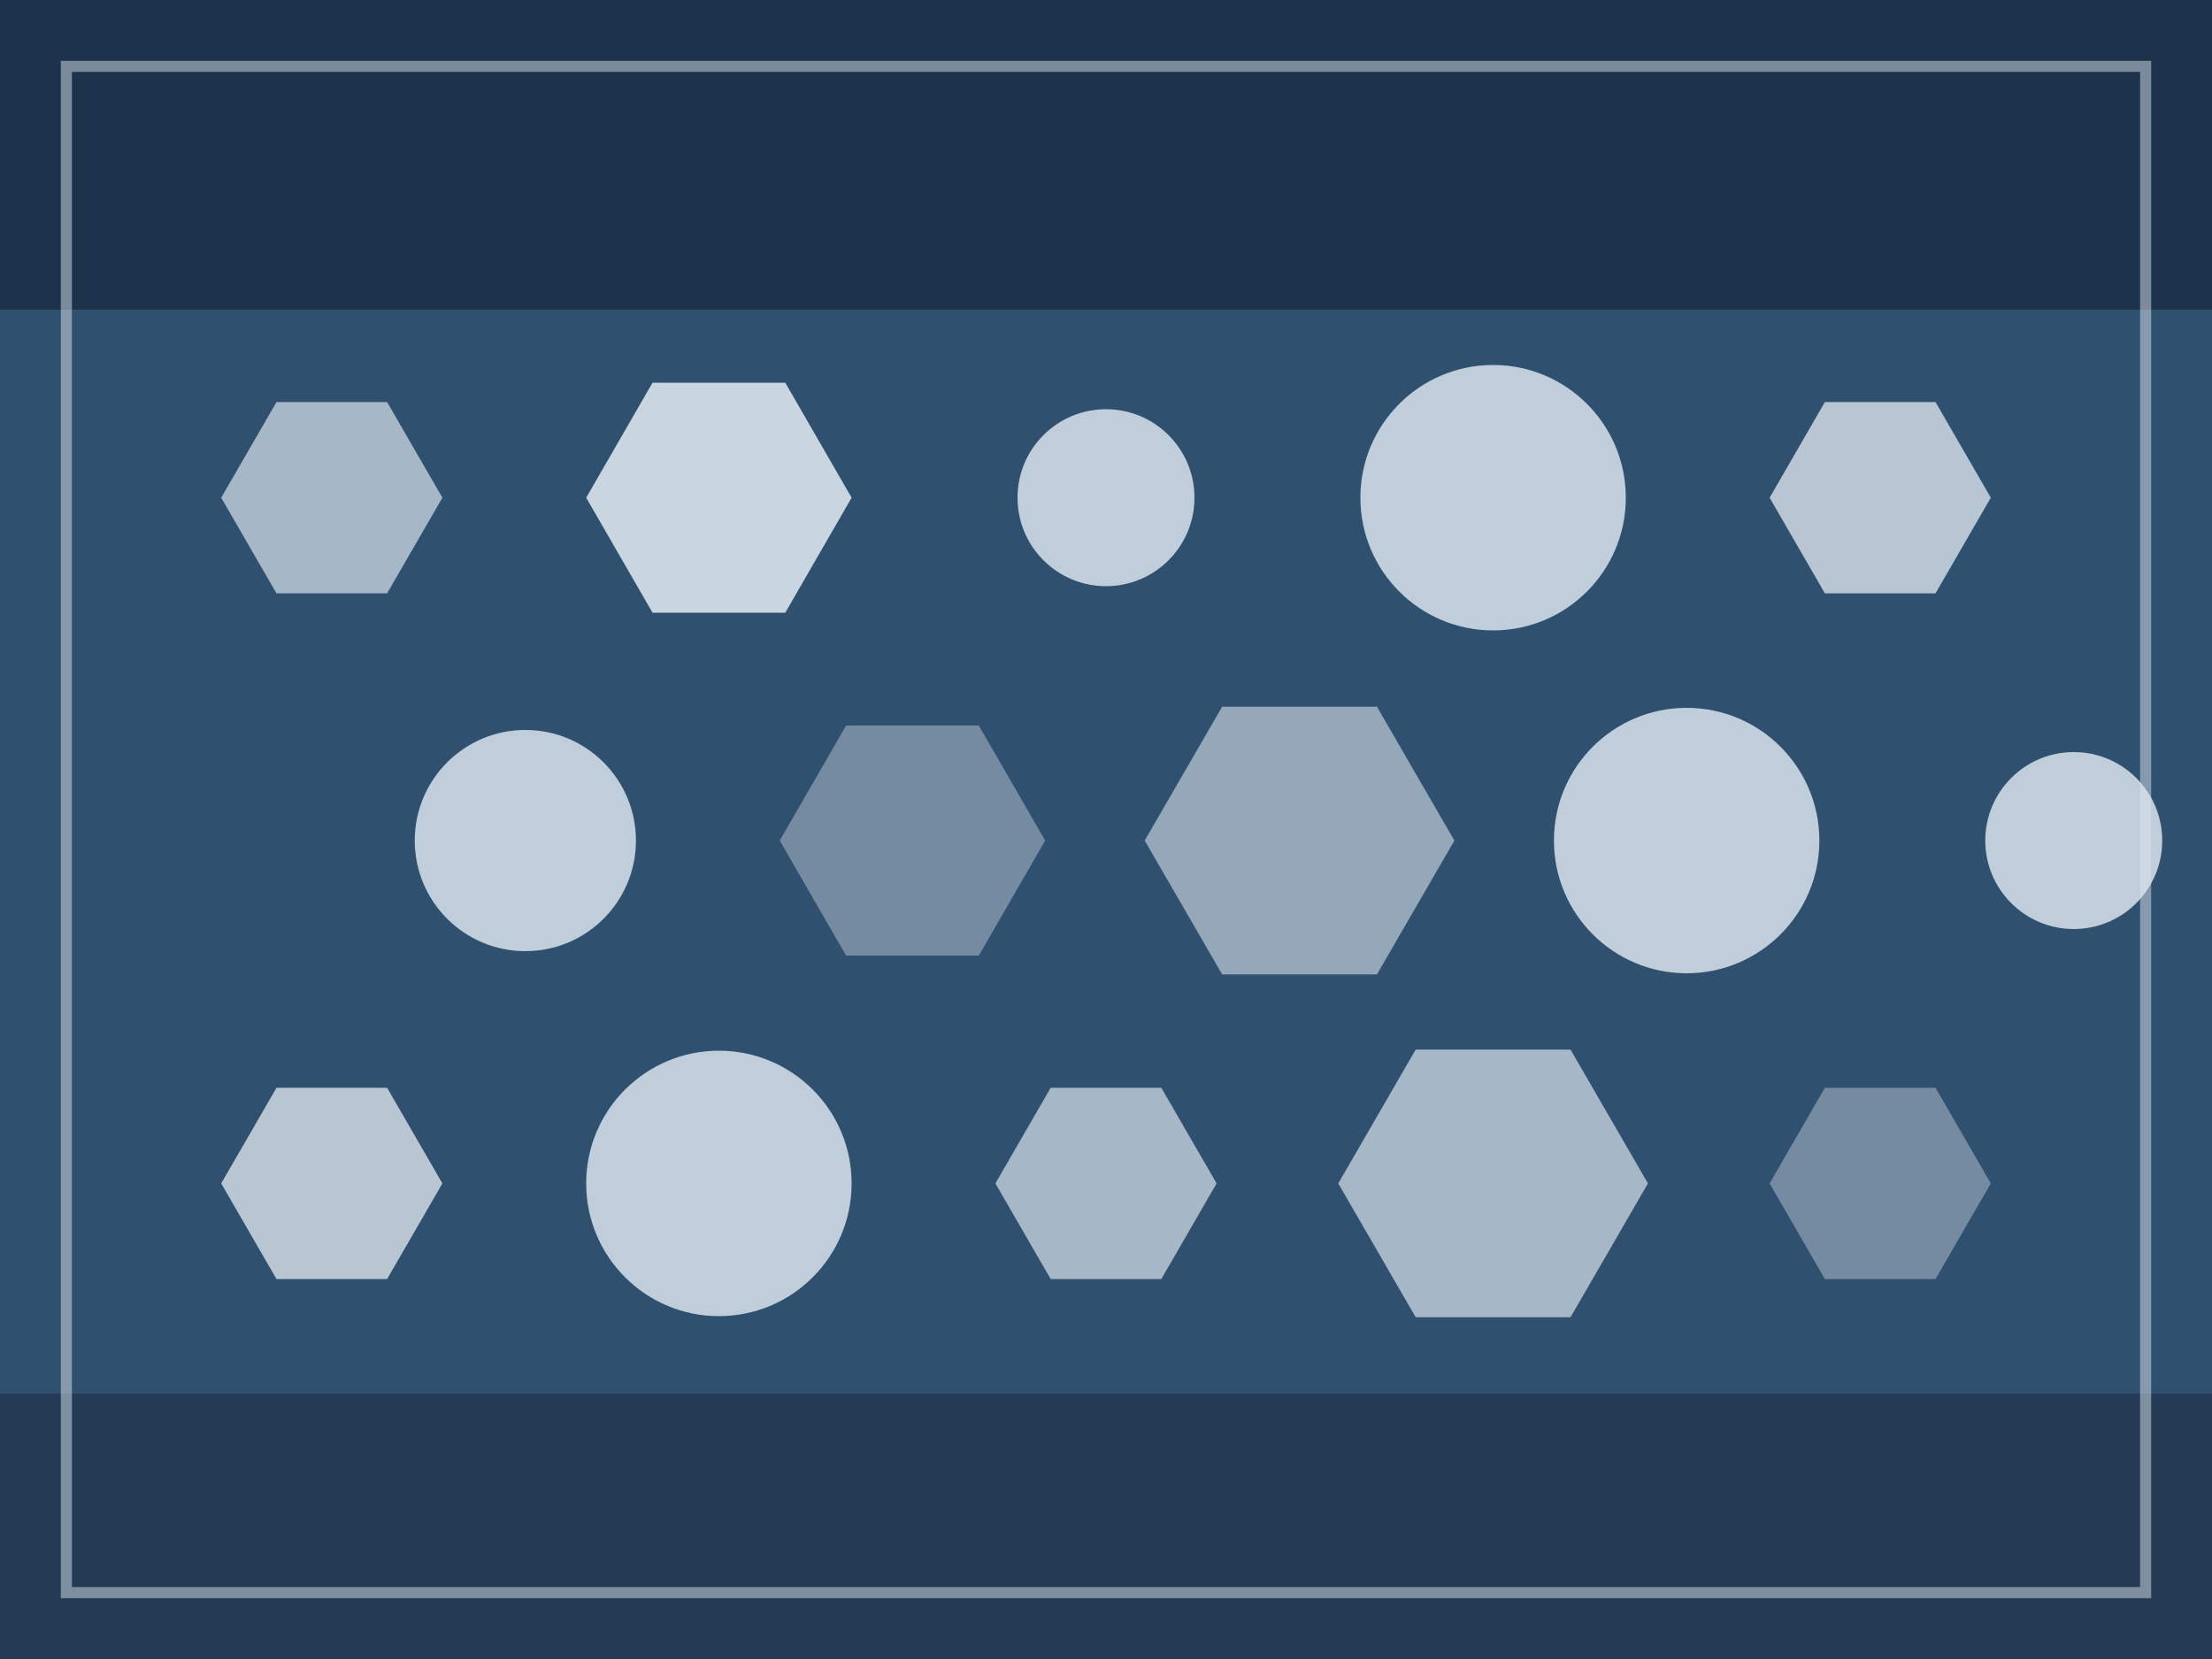
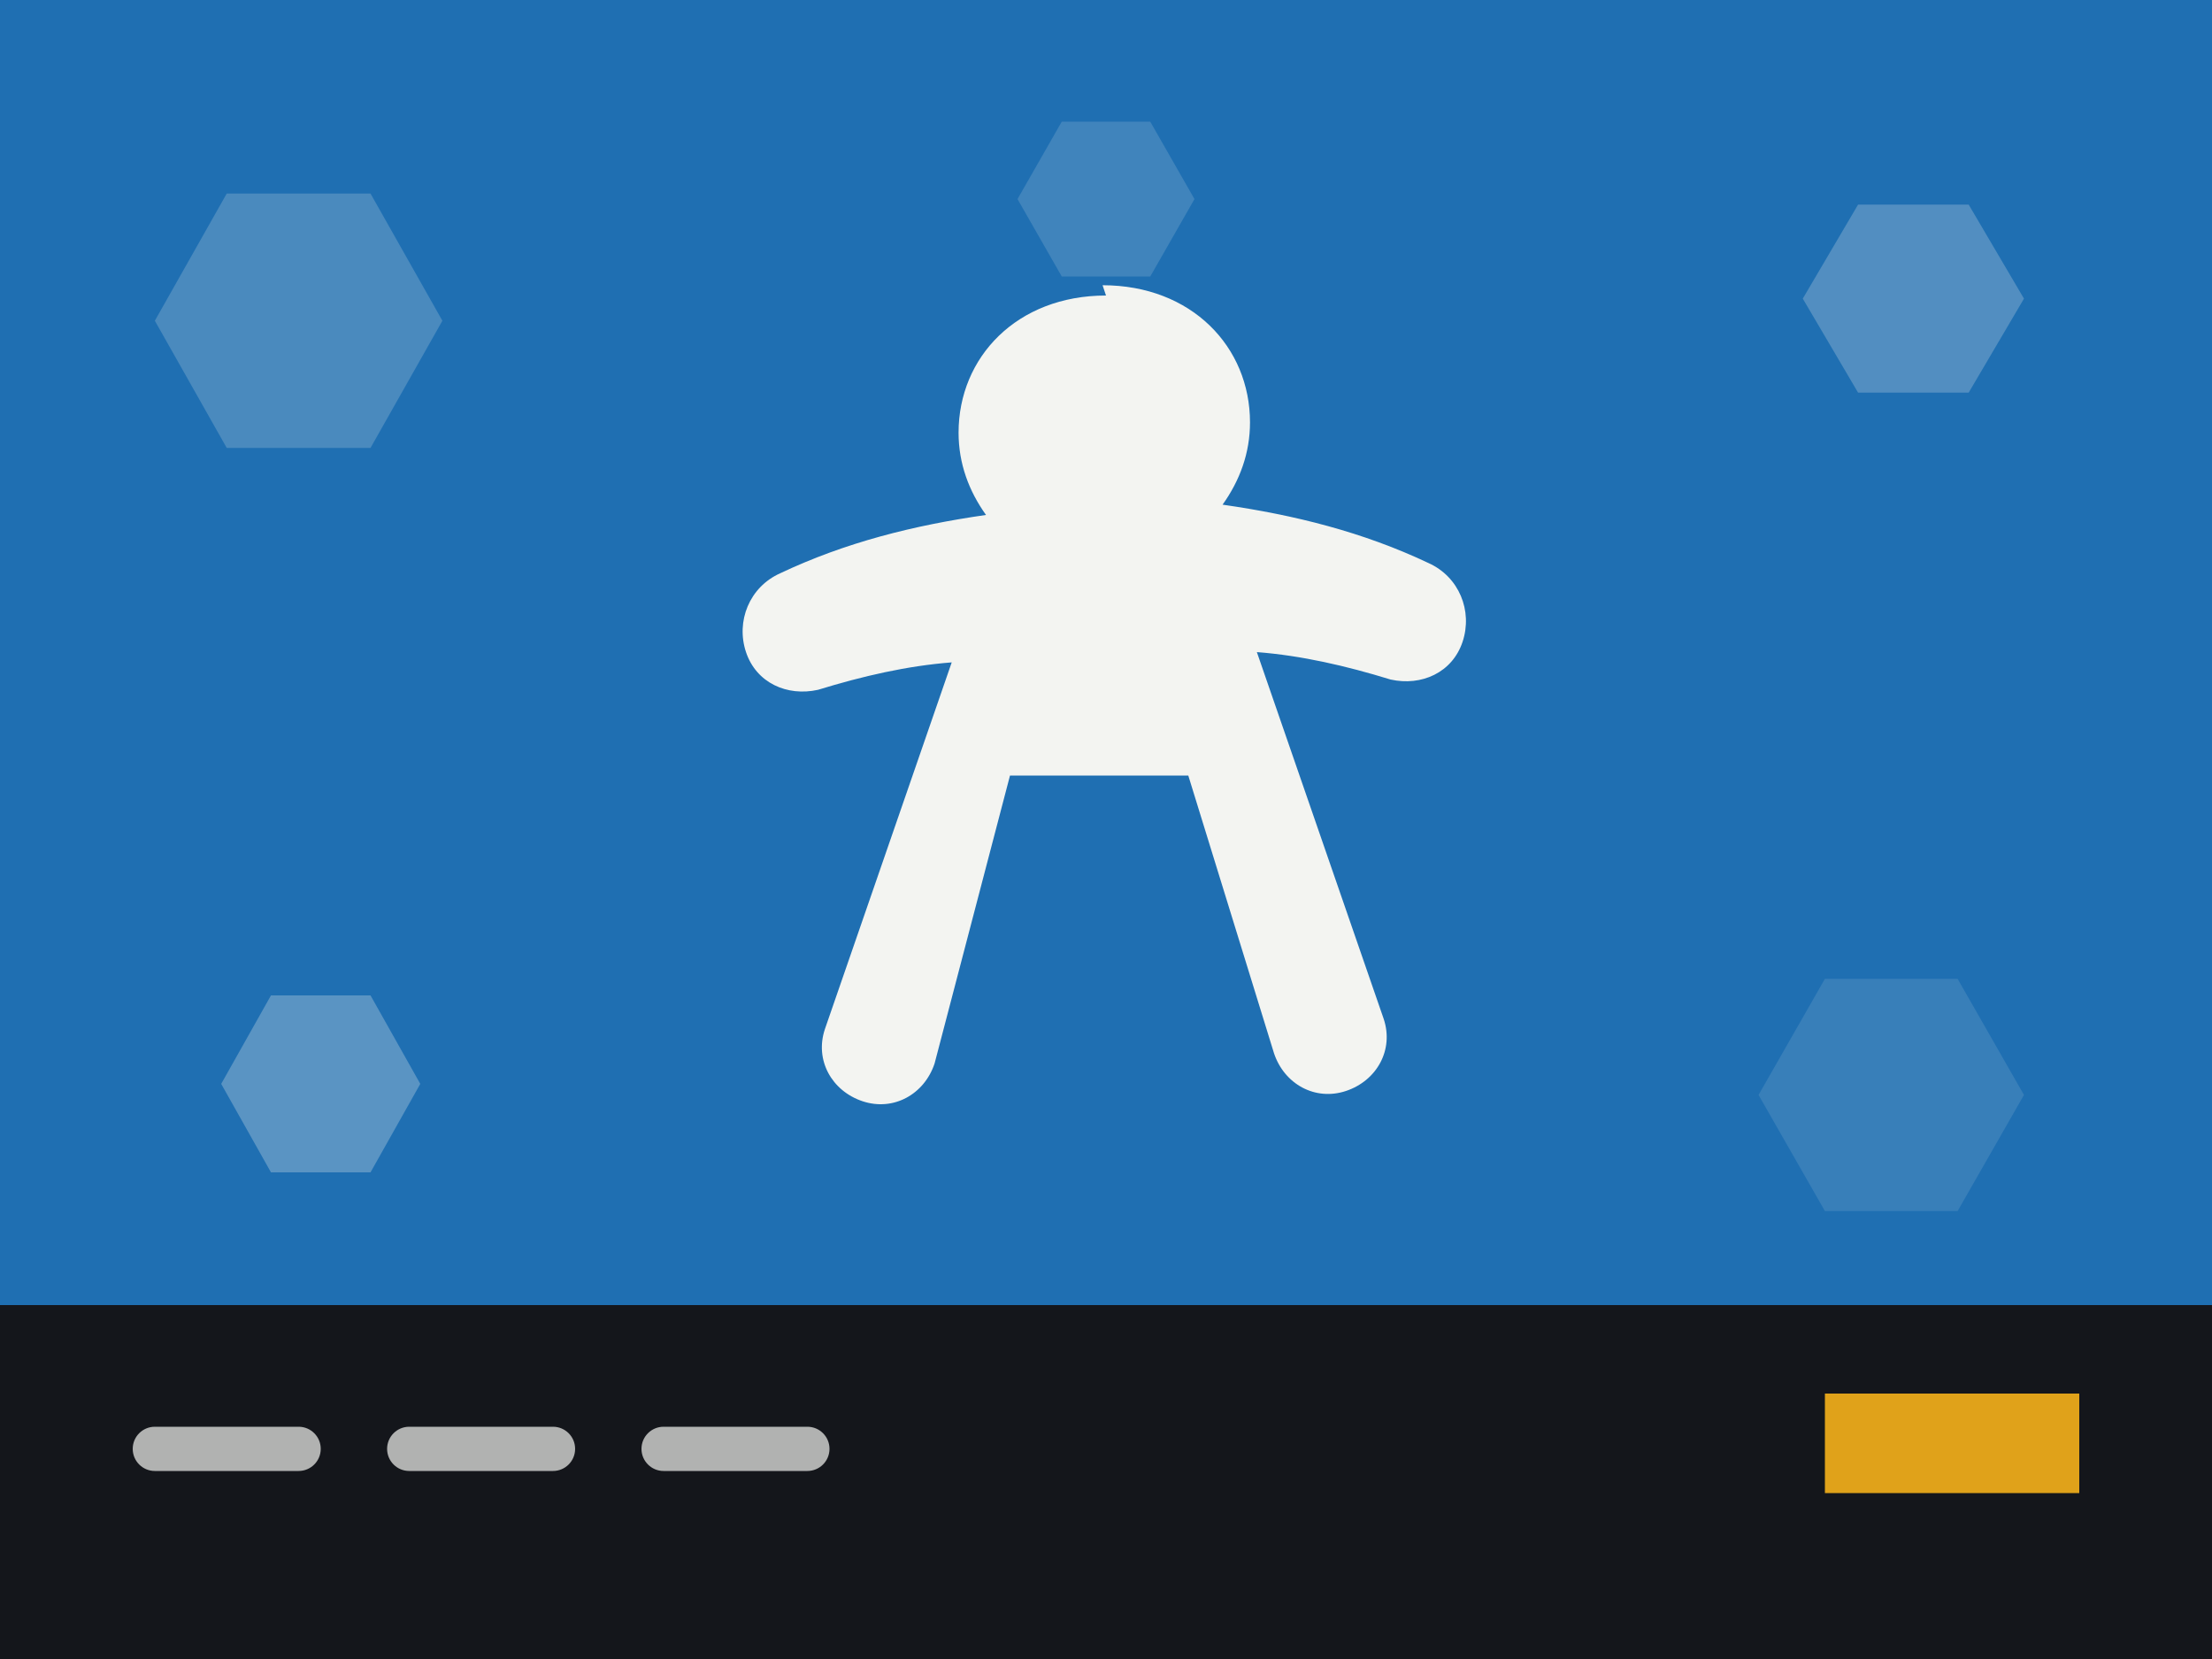
<svg xmlns="http://www.w3.org/2000/svg" viewBox="0 0 400 300" width="400" height="300" role="img">
-   <rect width="400" height="300" fill="#30506f" />
-   <polygon points="80.0,90.0 70.0,107.3 50.0,107.3 40.0,90.0 50.0,72.7 70.0,72.7" fill="#d9e3ec" opacity="0.7" />
-   <polygon points="154.0,90.0 142.0,110.8 118.0,110.8 106.0,90.0 118.0,69.2 142.0,69.2" fill="#d9e3ec" opacity="0.9" />
-   <circle cx="200" cy="90" r="16" fill="#d9e3ec" opacity="0.85" />
-   <circle cx="270" cy="90" r="24" fill="#d9e3ec" opacity="0.85" />
-   <polygon points="360.0,90.0 350.0,107.3 330.0,107.3 320.0,90.0 330.0,72.7 350.0,72.7" fill="#d9e3ec" opacity="0.8" />
-   <circle cx="95" cy="152" r="20" fill="#d9e3ec" opacity="0.85" />
-   <polygon points="189.0,152.0 177.0,172.8 153.0,172.8 141.0,152.0 153.0,131.2 177.0,131.2" fill="#d9e3ec" opacity="0.4" />
-   <polygon points="263.0,152.0 249.0,176.2 221.0,176.2 207.0,152.0 221.0,127.8 249.0,127.8" fill="#d9e3ec" opacity="0.6" />
-   <circle cx="305" cy="152" r="24" fill="#d9e3ec" opacity="0.85" />
-   <circle cx="375" cy="152" r="16" fill="#d9e3ec" opacity="0.85" />
-   <polygon points="80.0,214.0 70.0,231.3 50.0,231.3 40.0,214.0 50.0,196.7 70.0,196.7" fill="#d9e3ec" opacity="0.8" />
-   <circle cx="130" cy="214" r="24" fill="#d9e3ec" opacity="0.85" />
-   <polygon points="220.0,214.0 210.0,231.3 190.0,231.3 180.0,214.0 190.0,196.7 210.0,196.7" fill="#d9e3ec" opacity="0.7" />
-   <polygon points="298.0,214.0 284.0,238.2 256.0,238.2 242.0,214.0 256.0,189.8 284.0,189.8" fill="#d9e3ec" opacity="0.7" />
-   <polygon points="360.0,214.0 350.0,231.3 330.0,231.3 320.0,214.0 330.0,196.7 350.0,196.7" fill="#d9e3ec" opacity="0.4" />
-   <rect x="0" y="0" width="400" height="56" fill="#1b3047" opacity="0.9" />
-   <rect x="0" y="252" width="400" height="48" fill="#1b3047" opacity="0.65" />
-   <rect x="12" y="12" width="376" height="276" fill="none" stroke="#d9e3ec" stroke-width="2" opacity="0.5" />
+   <rect width="400" height="300" fill="#1f6fb2" />
+   <polygon points="80,58 67,81 41,81 28,58 41,35 67,35" fill="#f3f4f1" opacity="0.20" />
+   <polygon points="366,54 356,71 336,71 326,54 336,37 356,37" fill="#f3f4f1" opacity="0.24" />
+   <polygon points="76,196 67,212 49,212 40,196 49,180 67,180" fill="#f3f4f1" opacity="0.28" />
+   <polygon points="366,198 354,219 330,219 318,198 330,177 354,177" fill="#f3f4f1" opacity="0.12" />
+   <polygon points="216,36 208,50 192,50 184,36 192,22 208,22" fill="#f3f4f1" opacity="0.16" />
+   <g transform="translate(200 108) scale(0.62) translate(-200 -108)">
+     <path d="M200 20c-26 0-43 18-43 40 0 9 3 17 8 24-21 3-41 8-60 17-9 4-13 14-10 23 3 9 12 13 21 11 13-4 26-7 39-8l-37 107c-3 9 2 18 11 21 9 3 18-2 21-11L172 160h52l25 81c3 9 12 14 21 11 9-3 14-12 11-21l-37-107c13 1 26 4 39 8 9 2 18-2 21-11 3-9-1-19-10-23-19-9-39-14-60-17 5-7 8-15 8-24 0-22-17-40-43-40z" fill="#f3f4f1" />
+   </g>
+   <rect x="0" y="236" width="400" height="64" fill="#14161b" />
+   <rect x="24" y="258" width="34" height="8" rx="4" fill="#f3f4f1" opacity="0.7" />
+   <rect x="70" y="258" width="34" height="8" rx="4" fill="#f3f4f1" opacity="0.7" />
+   <rect x="116" y="258" width="34" height="8" rx="4" fill="#f3f4f1" opacity="0.7" />
+   <rect x="330" y="252" width="46" height="18" fill="#e0a21a" />
</svg>
